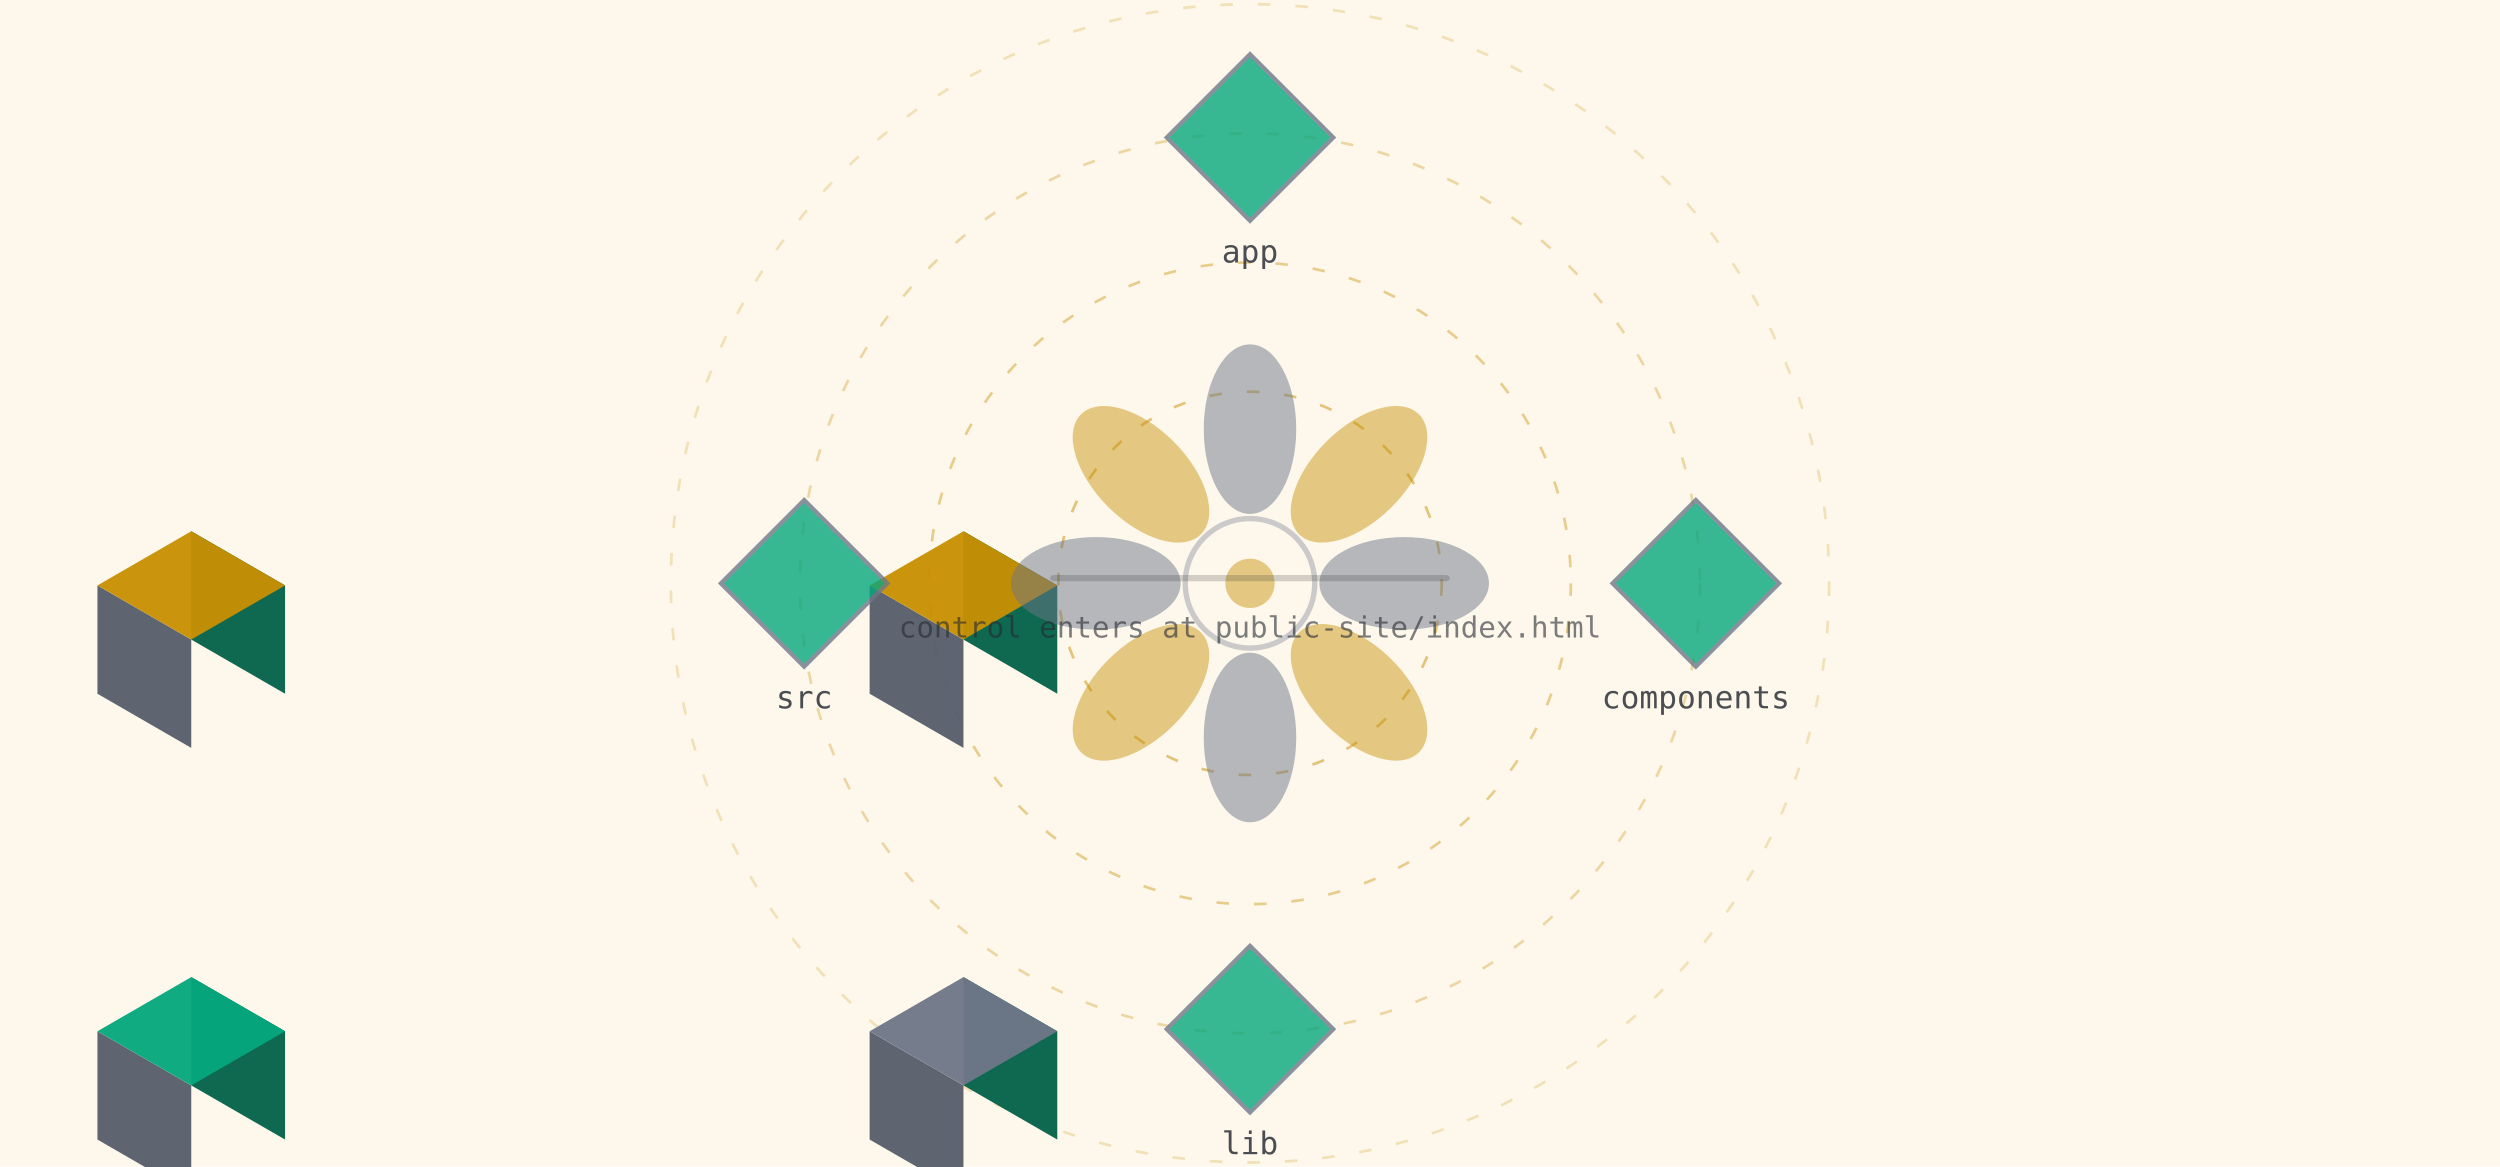
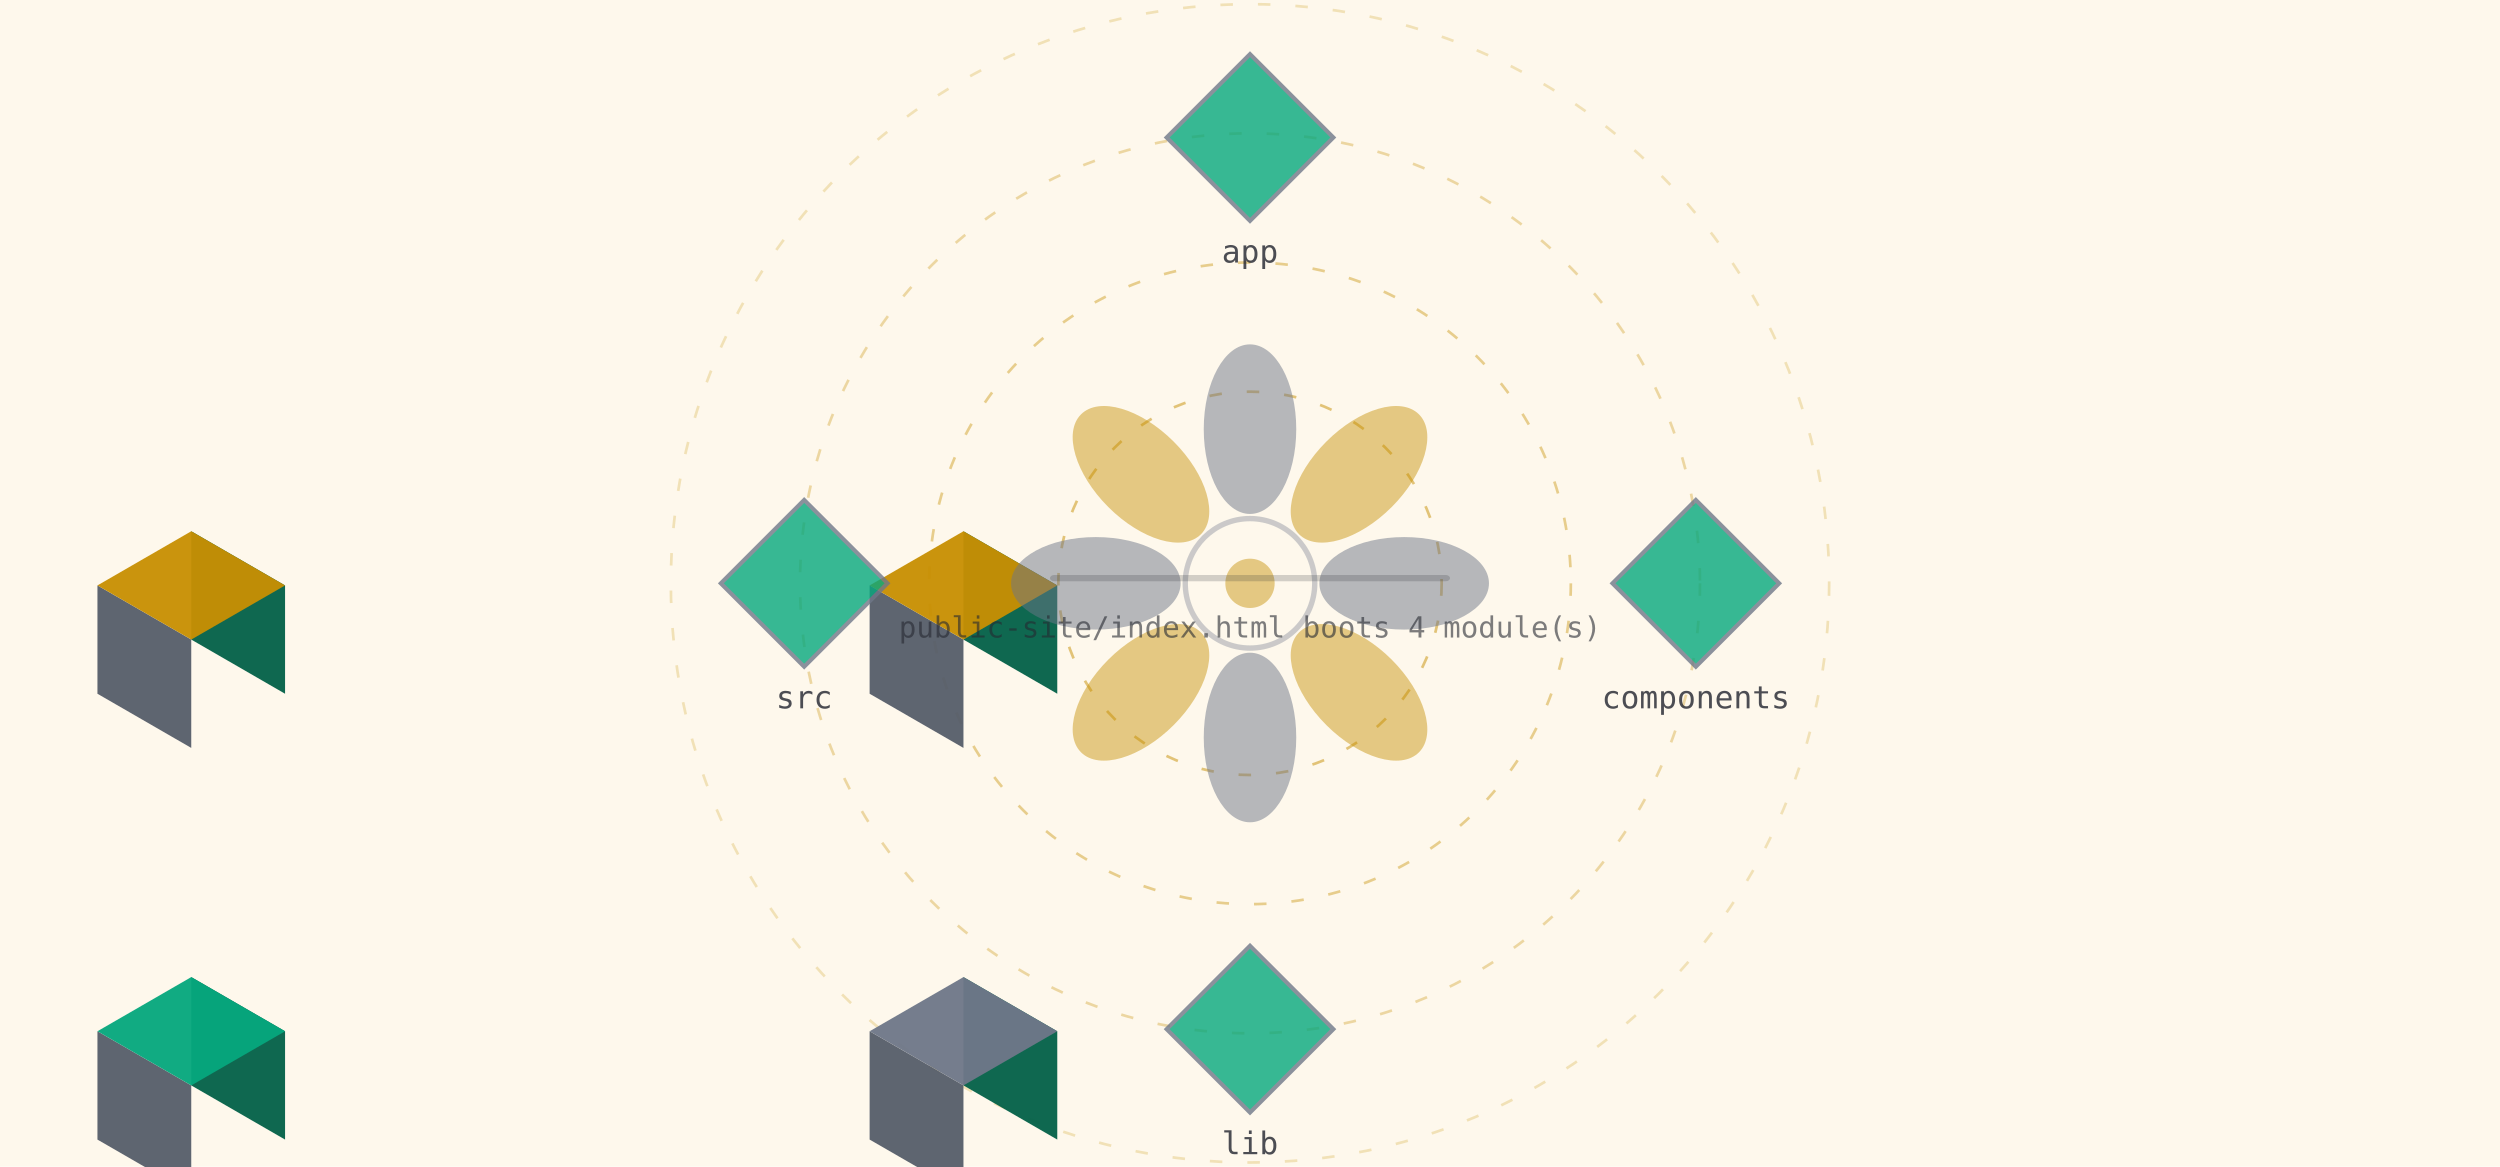
<svg xmlns="http://www.w3.org/2000/svg" viewBox="0 0 1200 560" width="1200" height="560" role="img" aria-label="betterfintech workflow">
  <rect width="1200" height="560" fill="#fef8ec" />
  <defs>
    <linearGradient id="gk" x1="0" y1="0" x2="1" y2="1">
      <stop offset="0%" stop-color="#c78f02" />
      <stop offset="100%" stop-color="#6e7788" />
    </linearGradient>
  </defs>
  <circle cx="600.00" cy="280.00" r="92.00" fill="none" stroke="rgba(199,143,2,0.500)" stroke-width="1.30" opacity="1.00" stroke-dasharray="6 12" />
  <g>
    <circle cx="600.00" cy="280.00" r="92.00" fill="none" stroke="#05a77d" stroke-width="2.60" opacity="0.00" />
    <animate attributeName="opacity" values="0;0.85;0" dur="19.6s" begin="0.0s" repeatCount="indefinite" />
  </g>
  <circle cx="600.00" cy="280.00" r="154.00" fill="none" stroke="rgba(199,143,2,0.410)" stroke-width="1.30" opacity="1.00" stroke-dasharray="6 12" />
  <g>
    <circle cx="600.00" cy="280.00" r="154.00" fill="none" stroke="#05a77d" stroke-width="2.60" opacity="0.00" />
    <animate attributeName="opacity" values="0;0.85;0" dur="19.6s" begin="0.6s" repeatCount="indefinite" />
  </g>
  <circle cx="600.00" cy="280.00" r="216.00" fill="none" stroke="rgba(199,143,2,0.320)" stroke-width="1.30" opacity="1.00" stroke-dasharray="6 12" />
  <g>
    <circle cx="600.00" cy="280.00" r="216.00" fill="none" stroke="#05a77d" stroke-width="2.60" opacity="0.00" />
    <animate attributeName="opacity" values="0;0.85;0" dur="19.6s" begin="1.2s" repeatCount="indefinite" />
  </g>
  <circle cx="600.00" cy="280.00" r="278.00" fill="none" stroke="rgba(199,143,2,0.230)" stroke-width="1.30" opacity="1.00" stroke-dasharray="6 12" />
  <g>
    <circle cx="600.00" cy="280.00" r="278.00" fill="none" stroke="#05a77d" stroke-width="2.60" opacity="0.00" />
    <animate attributeName="opacity" values="0;0.85;0" dur="19.6s" begin="1.8s" repeatCount="indefinite" />
  </g>
  <polygon points="462.46,307.00 507.49,333.00 507.49,281.00 462.46,255.00" fill="#036148" opacity="0.95" />
  <polygon points="417.42,333.00 462.46,359.00 462.46,307.00 417.42,281.00" fill="#565d6a" opacity="0.95" />
  <polygon points="462.46,255.00 507.49,281.00 462.46,307.00 417.42,281.00" fill="#c78f02" opacity="0.95" />
  <text x="600" y="126" font-family="ui-monospace,Menlo,monospace" font-size="15" fill="rgba(37,40,49,0.820)" text-anchor="middle">app</text>
  <g>
    <polygon points="600.00,26.00 640.00,66.00 600.00,106.00 560.00,66.00" fill="#05a77d" opacity="0.80" stroke="#6e7788" stroke-width="2" />
    <animate attributeName="opacity" values="0.25;1.0;0.25" dur="19.6s" begin="0.0s" repeatCount="indefinite" />
  </g>
  <polygon points="462.46,521.00 507.49,547.00 507.49,495.00 462.46,469.00" fill="#036148" opacity="0.95" />
  <polygon points="417.42,547.00 462.46,573.00 462.46,521.00 417.42,495.00" fill="#565d6a" opacity="0.95" />
  <polygon points="462.46,469.00 507.49,495.00 462.46,521.00 417.42,495.00" fill="#6e7788" opacity="0.95" />
  <text x="814" y="340" font-family="ui-monospace,Menlo,monospace" font-size="15" fill="rgba(37,40,49,0.820)" text-anchor="middle">components</text>
  <g>
    <polygon points="814.00,240.00 854.00,280.00 814.00,320.00 774.00,280.00" fill="#05a77d" opacity="0.80" stroke="#6e7788" stroke-width="2" />
    <animate attributeName="opacity" values="0.25;1.0;0.25" dur="19.6s" begin="4.9s" repeatCount="indefinite" />
  </g>
  <polygon points="91.80,521.00 136.83,547.00 136.83,495.00 91.80,469.00" fill="#036148" opacity="0.95" />
  <polygon points="46.77,547.00 91.80,573.00 91.80,521.00 46.77,495.00" fill="#565d6a" opacity="0.95" />
  <polygon points="91.80,469.00 136.83,495.00 91.80,521.00 46.77,495.00" fill="#05a77d" opacity="0.95" />
  <text x="600" y="554" font-family="ui-monospace,Menlo,monospace" font-size="15" fill="rgba(37,40,49,0.820)" text-anchor="middle">lib</text>
  <g>
    <polygon points="600.00,454.00 640.00,494.00 600.00,534.00 560.00,494.00" fill="#05a77d" opacity="0.80" stroke="#6e7788" stroke-width="2" />
    <animate attributeName="opacity" values="0.25;1.0;0.25" dur="19.6s" begin="9.8s" repeatCount="indefinite" />
  </g>
  <polygon points="91.80,307.00 136.83,333.00 136.83,281.00 91.80,255.00" fill="#036148" opacity="0.95" />
  <polygon points="46.77,333.00 91.80,359.00 91.80,307.00 46.77,281.00" fill="#565d6a" opacity="0.95" />
  <polygon points="91.80,255.00 136.83,281.00 91.80,307.00 46.77,281.00" fill="#c78f02" opacity="0.95" />
  <text x="386" y="340" font-family="ui-monospace,Menlo,monospace" font-size="15" fill="rgba(37,40,49,0.820)" text-anchor="middle">src</text>
  <g>
    <polygon points="386.00,240.00 426.00,280.00 386.00,320.00 346.00,280.00" fill="#05a77d" opacity="0.80" stroke="#6e7788" stroke-width="2" />
    <animate attributeName="opacity" values="0.25;1.0;0.25" dur="19.6s" begin="14.7s" repeatCount="indefinite" />
  </g>
  <ellipse cx="600.00" cy="206.00" rx="22.20" ry="40.70" fill="rgba(110,119,136,0.500)" opacity="1.00" transform="rotate(0.0 600.00 206.00)" />
  <ellipse cx="652.33" cy="227.67" rx="22.20" ry="40.70" fill="rgba(199,143,2,0.450)" opacity="1.00" transform="rotate(45.0 652.33 227.67)" />
  <ellipse cx="674.00" cy="280.00" rx="22.20" ry="40.70" fill="rgba(110,119,136,0.500)" opacity="1.00" transform="rotate(90.0 674.00 280.00)" />
  <ellipse cx="652.33" cy="332.33" rx="22.20" ry="40.70" fill="rgba(199,143,2,0.450)" opacity="1.00" transform="rotate(135.0 652.33 332.33)" />
  <ellipse cx="600.00" cy="354.00" rx="22.20" ry="40.70" fill="rgba(110,119,136,0.500)" opacity="1.00" transform="rotate(180.0 600.00 354.00)" />
  <ellipse cx="547.67" cy="332.33" rx="22.20" ry="40.70" fill="rgba(199,143,2,0.450)" opacity="1.00" transform="rotate(225.0 547.67 332.33)" />
  <ellipse cx="526.00" cy="280.00" rx="22.20" ry="40.70" fill="rgba(110,119,136,0.500)" opacity="1.00" transform="rotate(270.0 526.00 280.00)" />
  <ellipse cx="547.67" cy="227.67" rx="22.20" ry="40.70" fill="rgba(199,143,2,0.450)" opacity="1.00" transform="rotate(315.0 547.67 227.67)" />
  <circle cx="600.00" cy="280.00" r="31.08" fill="none" stroke="rgba(110,119,136,0.500)" stroke-width="2.59" opacity="0.70" />
  <circle cx="600.00" cy="280.00" r="11.84" fill="rgba(199,143,2,0.450)" opacity="1.00" />
  <rect x="504.00" y="276.00" width="192.00" height="3.00" rx="2.00" fill="rgba(37,40,49,0.200)" opacity="1.00" />
-   <text x="600" y="306" font-family="ui-monospace,Menlo,monospace" font-size="14" fill="rgba(37,40,49,0.600)" text-anchor="middle">control enters at public-site/index.html</text>
+   <text x="600" y="306" font-family="ui-monospace,Menlo,monospace" font-size="14" fill="rgba(37,40,49,0.600)" text-anchor="middle">public-site/index.html boots 4 module(s)</text>
</svg>
